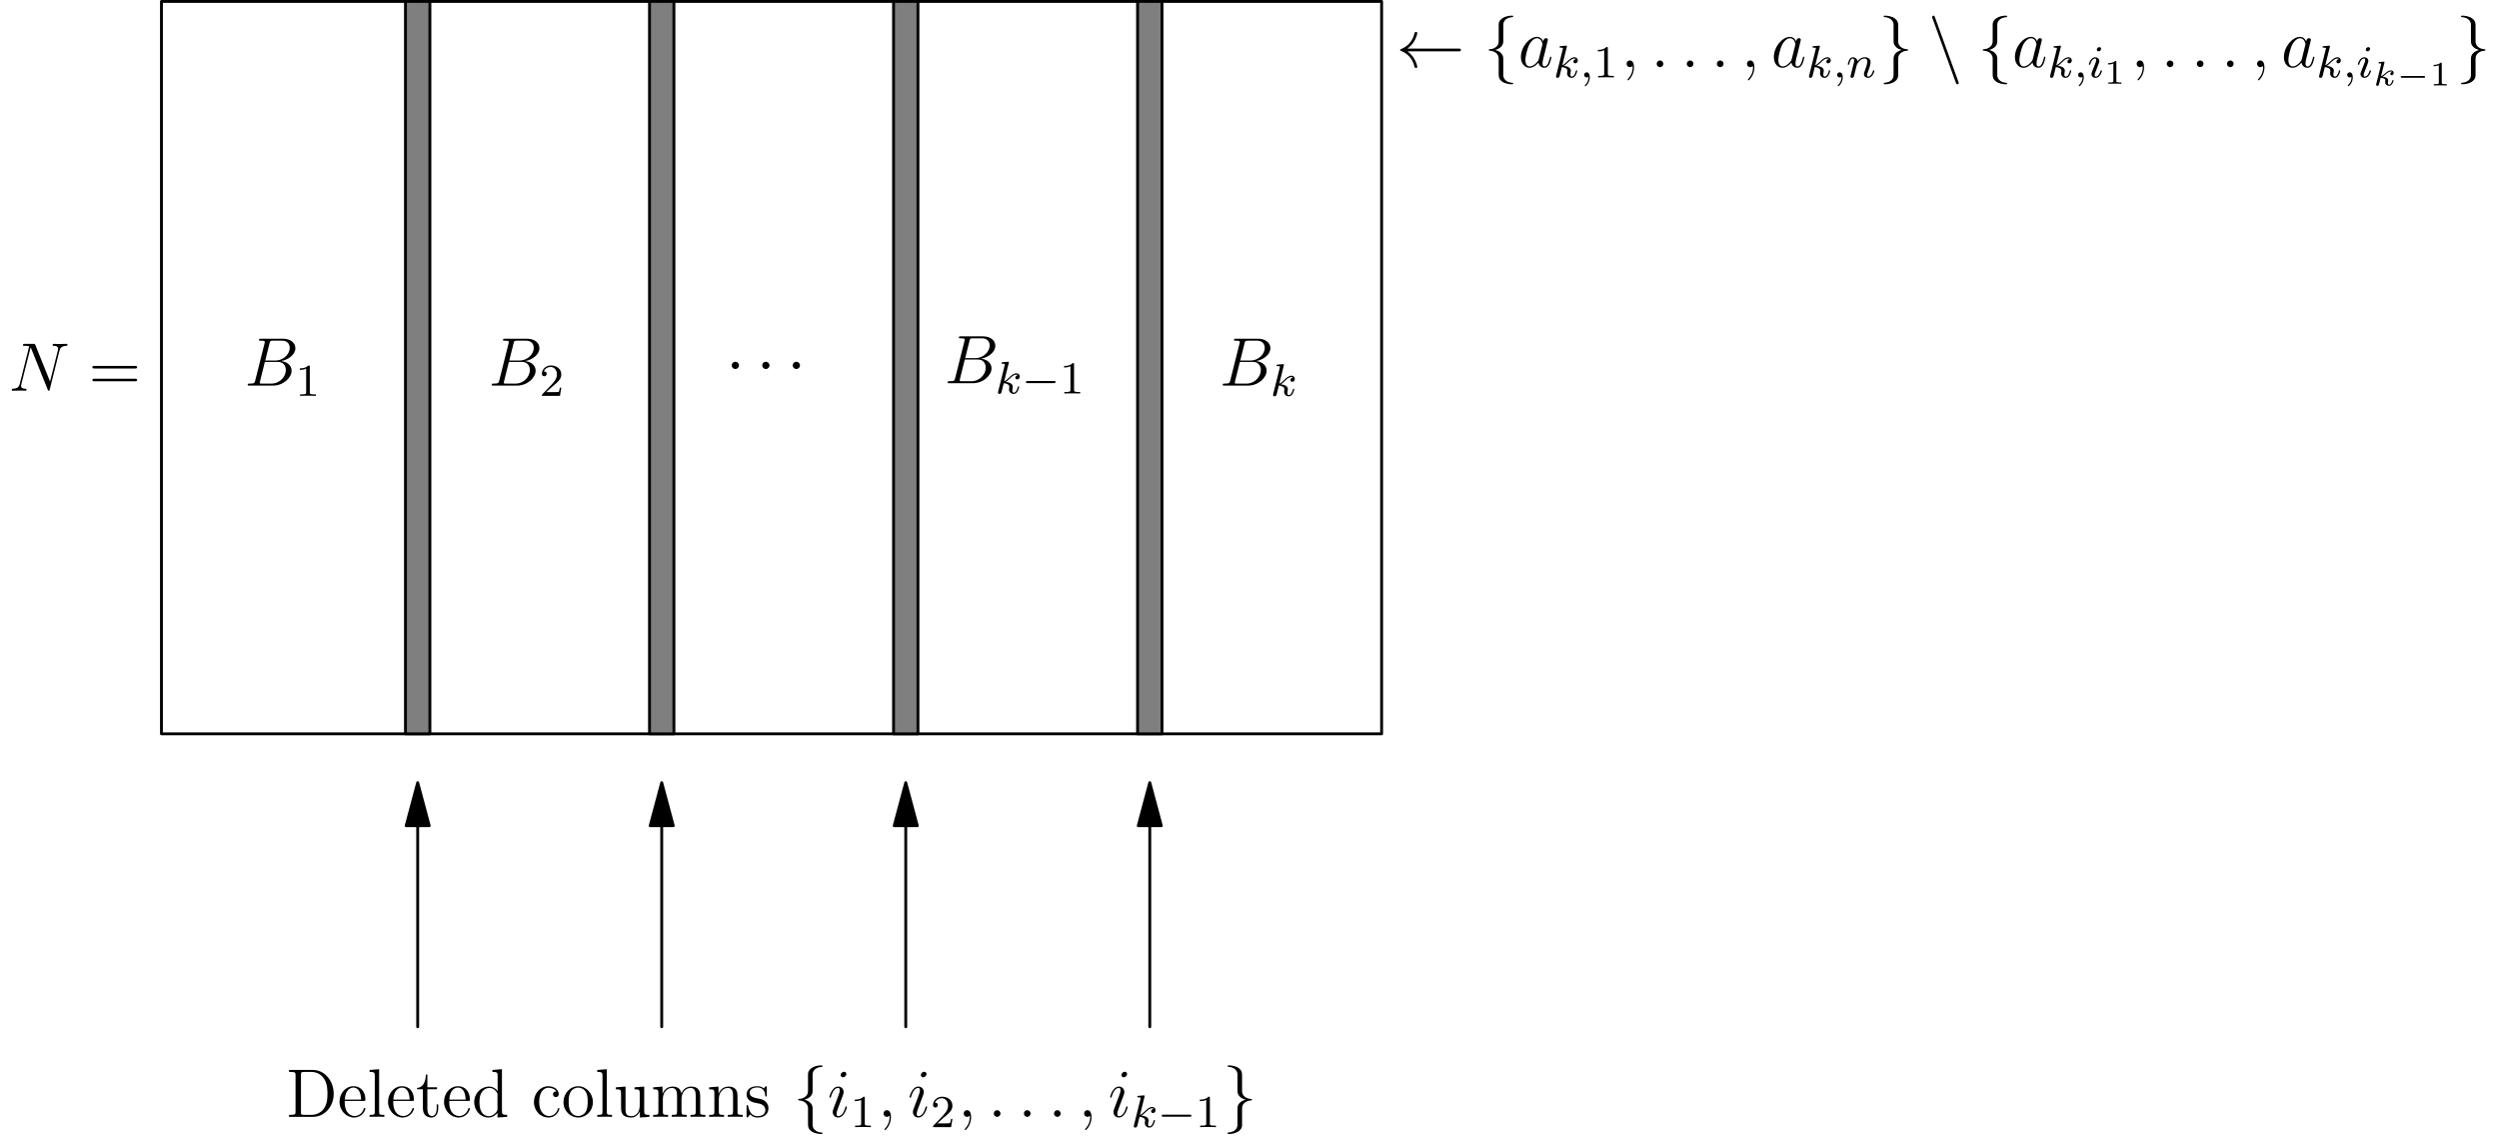
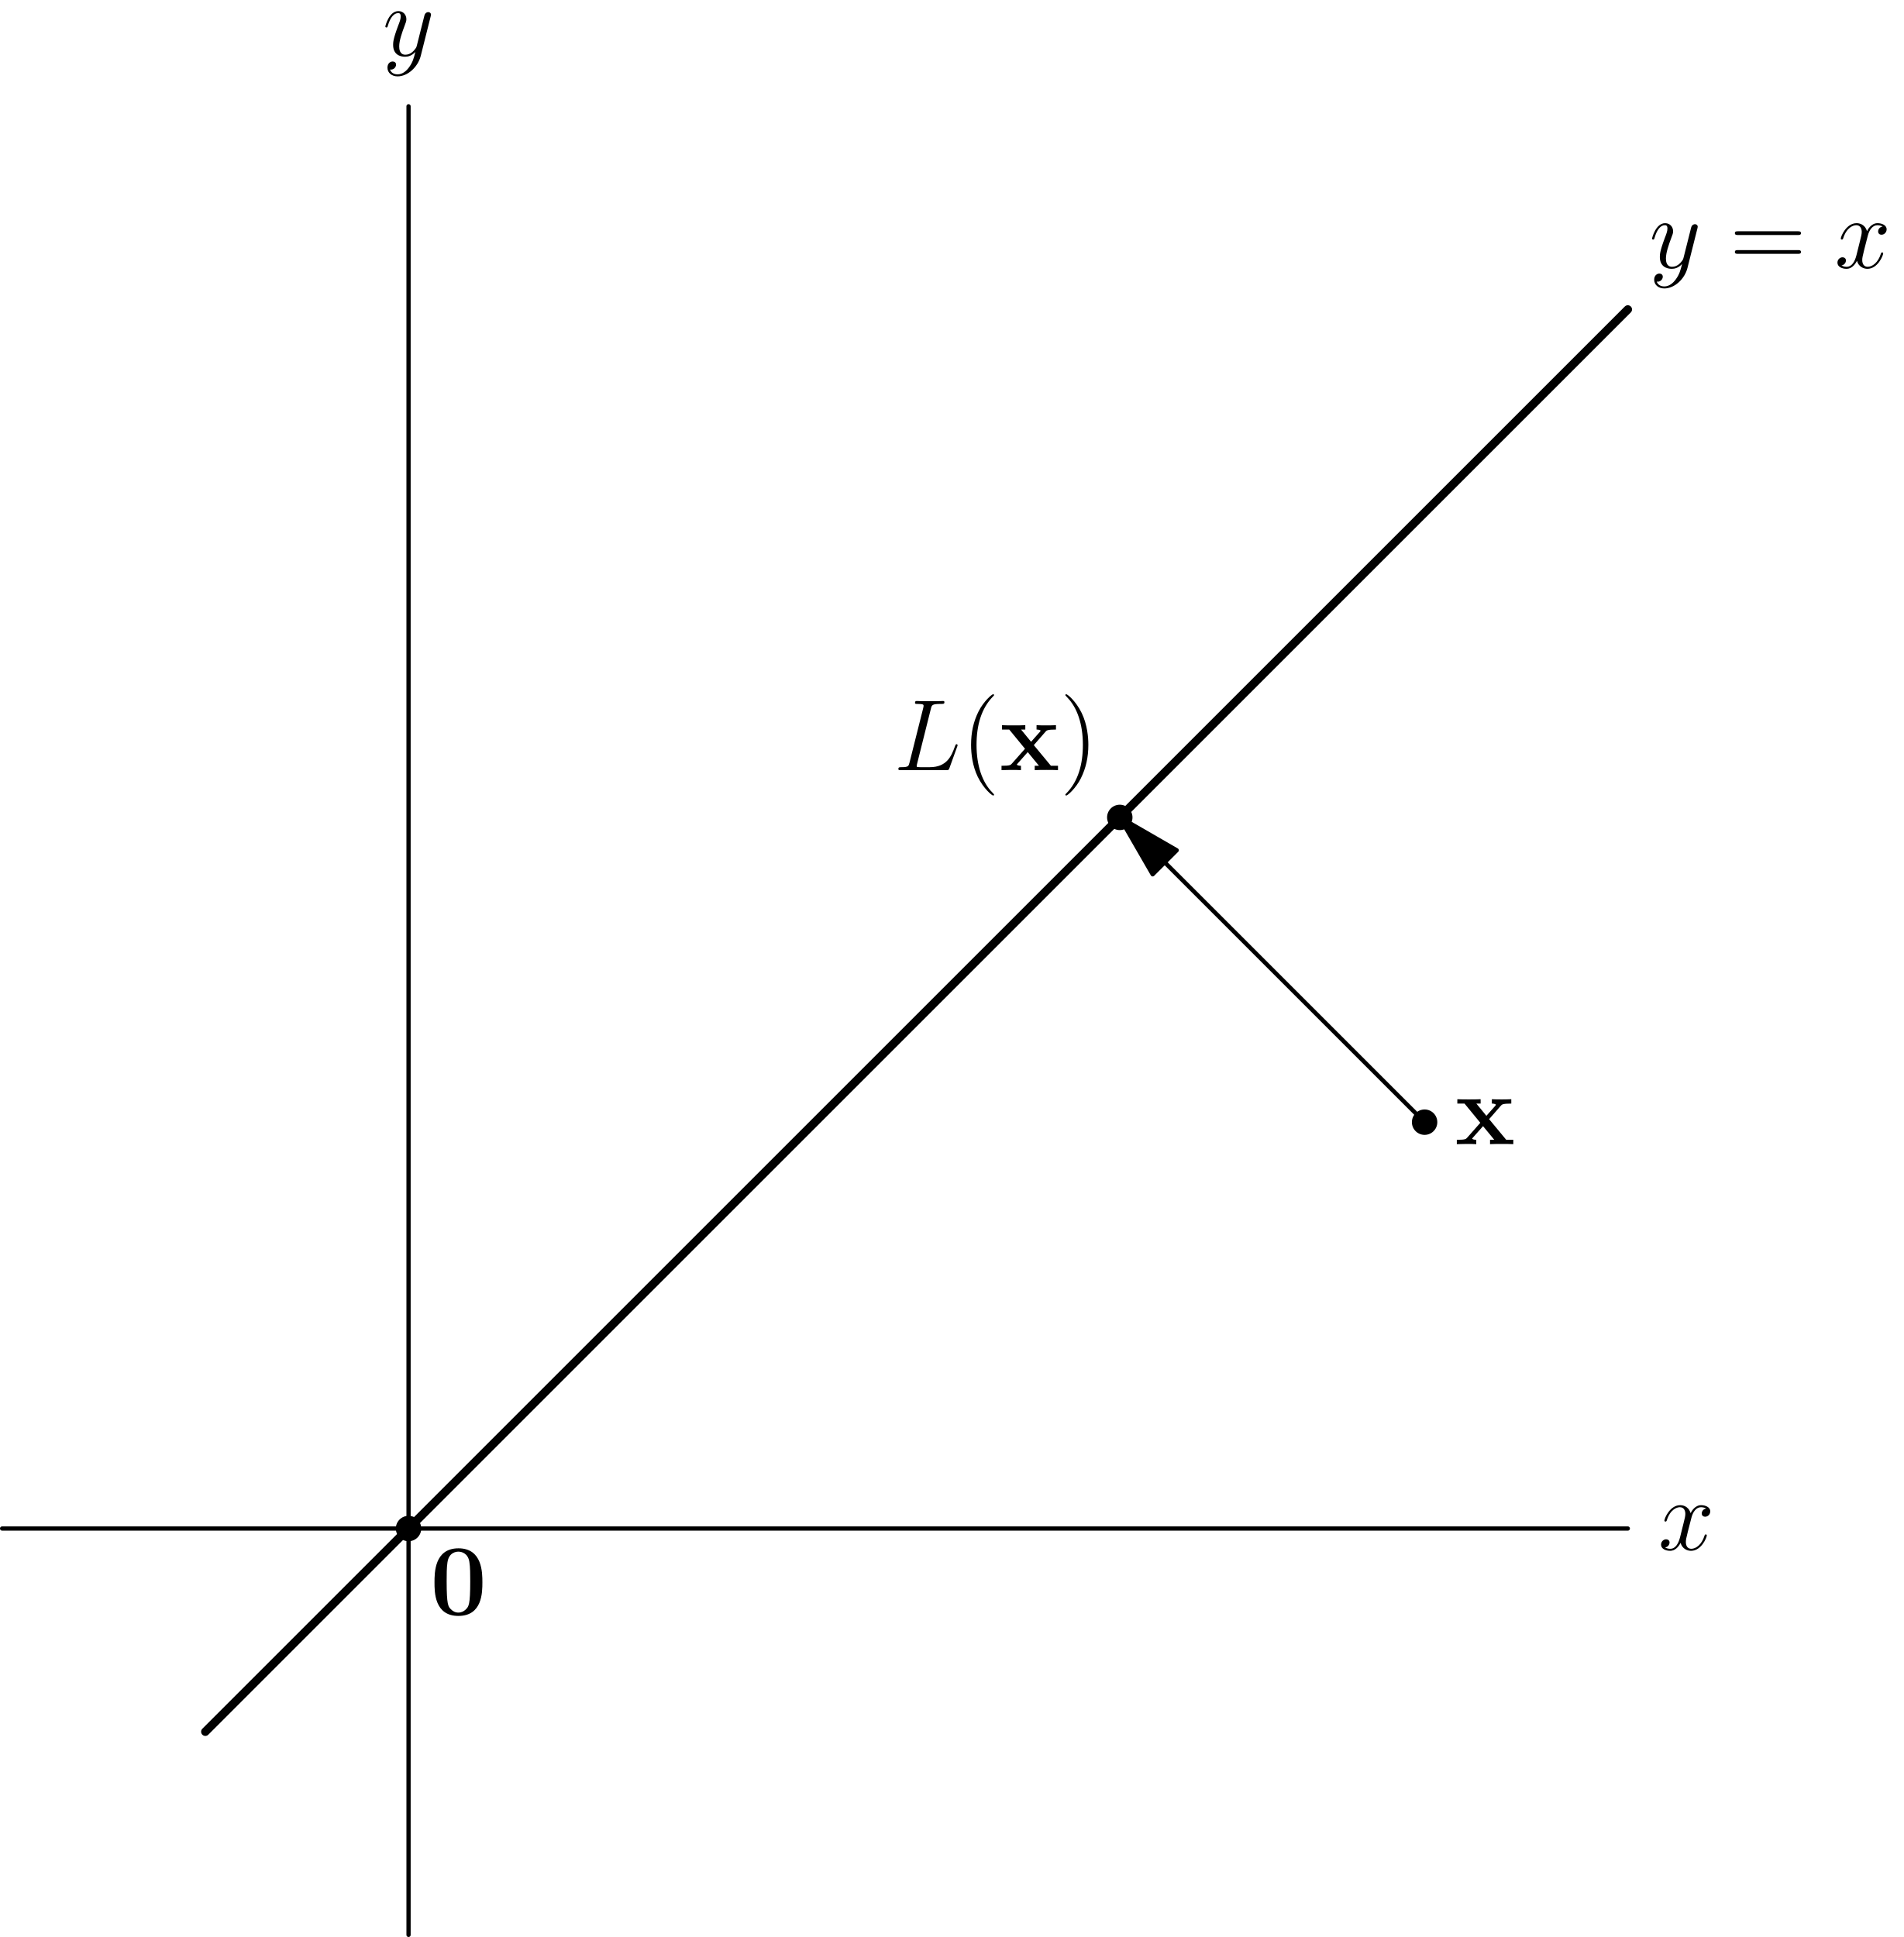
- <svg xmlns="http://www.w3.org/2000/svg" xmlns:xlink="http://www.w3.org/1999/xlink" version="1.1" width="435.419pt" height="199.062pt" viewBox="56.409 53.858 435.419 199.062">
+ <svg xmlns="http://www.w3.org/2000/svg" xmlns:xlink="http://www.w3.org/1999/xlink" version="1.1" width="224.817pt" height="228.804pt" viewBox="56.409 53.858 224.817 228.804">
  <defs>
-     <path id="g0-0" d="M4.758-1.339C4.854-1.339 5.003-1.339 5.003-1.494S4.854-1.65 4.758-1.65H.992C.897-1.65 .747-1.65 .747-1.494S.897-1.339 .992-1.339H4.758Z" />
-     <path id="g3-107" d="M1.985-3.969C1.991-3.993 2.002-4.029 2.002-4.059C2.002-4.154 1.883-4.148 1.811-4.142L1.142-4.089C1.04-4.083 .962-4.077 .962-3.933C.962-3.844 1.04-3.844 1.136-3.844C1.309-3.844 1.351-3.826 1.429-3.802C1.429-3.73 1.429-3.718 1.405-3.622L.568-.281C.544-.185 .544-.155 .544-.143C.544 .006 .664 .06 .753 .06C.813 .06 .921 .036 .998-.078C1.04-.155 1.279-1.148 1.321-1.339C1.722-1.309 2.152-1.213 2.152-.861C2.152-.831 2.152-.801 2.134-.735C2.116-.646 2.116-.61 2.116-.562C2.116-.167 2.451 .06 2.792 .06C3.371 .06 3.581-.813 3.581-.861C3.581-.873 3.575-.944 3.467-.944C3.383-.944 3.371-.909 3.341-.807C3.282-.592 3.114-.137 2.809-.137C2.582-.137 2.582-.395 2.582-.46C2.582-.556 2.582-.562 2.612-.681C2.612-.687 2.642-.807 2.642-.879C2.642-1.339 2.122-1.482 1.662-1.524C1.805-1.614 1.931-1.71 2.17-1.919C2.469-2.182 2.78-2.439 3.108-2.439C3.186-2.439 3.258-2.421 3.312-2.361C3.102-2.319 3.013-2.152 3.013-2.026C3.013-1.835 3.168-1.793 3.252-1.793C3.383-1.793 3.599-1.889 3.599-2.188C3.599-2.445 3.407-2.636 3.114-2.636C2.738-2.636 2.385-2.349 2.11-2.11C1.799-1.841 1.614-1.686 1.393-1.602L1.985-3.969Z" />
-     <path id="g1-0" d="M5.571-1.809C5.699-1.809 5.874-1.809 5.874-1.993S5.699-2.176 5.571-2.176H1.004C.877-2.176 .701-2.176 .701-1.993S.877-1.809 1.004-1.809H5.571Z" />
-     <path id="g4-59" d="M1.49-.12C1.49 .399 1.379 .853 .885 1.347C.853 1.371 .837 1.387 .837 1.427C.837 1.49 .901 1.538 .956 1.538C1.052 1.538 1.714 .909 1.714-.024C1.714-.534 1.522-.885 1.172-.885C.893-.885 .733-.662 .733-.446C.733-.223 .885 0 1.18 0C1.371 0 1.49-.112 1.49-.12Z" />
-     <path id="g4-105" d="M2.375-4.973C2.375-5.149 2.248-5.276 2.064-5.276C1.857-5.276 1.626-5.085 1.626-4.846C1.626-4.67 1.753-4.543 1.937-4.543C2.144-4.543 2.375-4.734 2.375-4.973ZM1.211-2.048L.781-.948C.741-.829 .701-.733 .701-.598C.701-.207 1.004 .08 1.427 .08C2.2 .08 2.527-1.036 2.527-1.14C2.527-1.219 2.463-1.243 2.407-1.243C2.311-1.243 2.295-1.188 2.271-1.108C2.088-.47 1.761-.143 1.443-.143C1.347-.143 1.251-.183 1.251-.399C1.251-.59 1.307-.733 1.411-.98C1.49-1.196 1.57-1.411 1.658-1.626L1.905-2.271C1.977-2.455 2.072-2.702 2.072-2.837C2.072-3.236 1.753-3.515 1.347-3.515C.574-3.515 .239-2.399 .239-2.295C.239-2.224 .295-2.192 .359-2.192C.462-2.192 .47-2.24 .494-2.319C.717-3.076 1.084-3.292 1.323-3.292C1.435-3.292 1.514-3.252 1.514-3.029C1.514-2.949 1.506-2.837 1.427-2.598L1.211-2.048Z" />
-     <path id="g4-107" d="M2.327-5.292C2.335-5.308 2.359-5.412 2.359-5.42C2.359-5.46 2.327-5.531 2.232-5.531C2.2-5.531 1.953-5.507 1.769-5.491L1.323-5.46C1.148-5.444 1.068-5.436 1.068-5.292C1.068-5.181 1.18-5.181 1.275-5.181C1.658-5.181 1.658-5.133 1.658-5.061C1.658-5.037 1.658-5.021 1.618-4.878L.486-.343C.454-.223 .454-.175 .454-.167C.454-.032 .566 .08 .717 .08C.988 .08 1.052-.175 1.084-.287C1.164-.622 1.371-1.467 1.459-1.801C1.897-1.753 2.431-1.602 2.431-1.148C2.431-1.108 2.431-1.068 2.415-.988C2.391-.885 2.375-.773 2.375-.733C2.375-.263 2.726 .08 3.188 .08C3.523 .08 3.73-.167 3.834-.319C4.025-.614 4.152-1.092 4.152-1.14C4.152-1.219 4.089-1.243 4.033-1.243C3.937-1.243 3.921-1.196 3.889-1.052C3.786-.677 3.579-.143 3.204-.143C2.997-.143 2.949-.319 2.949-.534C2.949-.638 2.957-.733 2.997-.917C3.005-.948 3.037-1.076 3.037-1.164C3.037-1.817 2.216-1.961 1.809-2.016C2.104-2.192 2.375-2.463 2.471-2.566C2.909-2.997 3.268-3.292 3.65-3.292C3.754-3.292 3.85-3.268 3.913-3.188C3.483-3.132 3.483-2.758 3.483-2.75C3.483-2.574 3.618-2.455 3.794-2.455C4.009-2.455 4.248-2.63 4.248-2.957C4.248-3.228 4.057-3.515 3.658-3.515C3.196-3.515 2.782-3.164 2.327-2.71C1.865-2.256 1.666-2.168 1.538-2.112L2.327-5.292Z" />
-     <path id="g4-110" d="M1.594-1.307C1.618-1.427 1.698-1.73 1.722-1.849C1.833-2.279 1.833-2.287 2.016-2.55C2.279-2.941 2.654-3.292 3.188-3.292C3.475-3.292 3.642-3.124 3.642-2.75C3.642-2.311 3.308-1.403 3.156-1.012C3.053-.749 3.053-.701 3.053-.598C3.053-.143 3.427 .08 3.77 .08C4.551 .08 4.878-1.036 4.878-1.14C4.878-1.219 4.814-1.243 4.758-1.243C4.663-1.243 4.647-1.188 4.623-1.108C4.431-.454 4.097-.143 3.794-.143C3.666-.143 3.602-.223 3.602-.406S3.666-.765 3.746-.964C3.866-1.267 4.216-2.184 4.216-2.63C4.216-3.228 3.802-3.515 3.228-3.515C2.582-3.515 2.168-3.124 1.937-2.821C1.881-3.26 1.53-3.515 1.124-3.515C.837-3.515 .638-3.332 .51-3.084C.319-2.71 .239-2.311 .239-2.295C.239-2.224 .295-2.192 .359-2.192C.462-2.192 .47-2.224 .526-2.431C.622-2.821 .765-3.292 1.1-3.292C1.307-3.292 1.355-3.092 1.355-2.917C1.355-2.774 1.315-2.622 1.251-2.359C1.235-2.295 1.116-1.825 1.084-1.714L.789-.518C.757-.399 .709-.199 .709-.167C.709 .016 .861 .08 .964 .08C1.108 .08 1.227-.016 1.283-.112C1.307-.159 1.371-.43 1.411-.598L1.594-1.307Z" />
-     <path id="g7-49" d="M2.503-5.077C2.503-5.292 2.487-5.3 2.271-5.3C1.945-4.981 1.522-4.79 .765-4.79V-4.527C.98-4.527 1.411-4.527 1.873-4.742V-.654C1.873-.359 1.849-.263 1.092-.263H.813V0C1.14-.024 1.825-.024 2.184-.024S3.236-.024 3.563 0V-.263H3.284C2.527-.263 2.503-.359 2.503-.654V-5.077Z" />
-     <path id="g7-50" d="M2.248-1.626C2.375-1.745 2.71-2.008 2.837-2.12C3.332-2.574 3.802-3.013 3.802-3.738C3.802-4.686 3.005-5.3 2.008-5.3C1.052-5.3 .422-4.575 .422-3.866C.422-3.475 .733-3.419 .845-3.419C1.012-3.419 1.259-3.539 1.259-3.842C1.259-4.256 .861-4.256 .765-4.256C.996-4.838 1.53-5.037 1.921-5.037C2.662-5.037 3.045-4.407 3.045-3.738C3.045-2.909 2.463-2.303 1.522-1.339L.518-.303C.422-.215 .422-.199 .422 0H3.571L3.802-1.427H3.555C3.531-1.267 3.467-.869 3.371-.717C3.324-.654 2.718-.654 2.59-.654H1.172L2.248-1.626Z" />
-     <path id="g5-58" d="M2.2-.574C2.2-.921 1.913-1.16 1.626-1.16C1.279-1.16 1.04-.873 1.04-.586C1.04-.239 1.327 0 1.614 0C1.961 0 2.2-.287 2.2-.574Z" />
-     <path id="g5-59" d="M2.331 .048C2.331-.646 2.104-1.16 1.614-1.16C1.231-1.16 1.04-.849 1.04-.586S1.219 0 1.626 0C1.781 0 1.913-.048 2.02-.155C2.044-.179 2.056-.179 2.068-.179C2.092-.179 2.092-.012 2.092 .048C2.092 .442 2.02 1.219 1.327 1.997C1.196 2.14 1.196 2.164 1.196 2.188C1.196 2.248 1.255 2.307 1.315 2.307C1.411 2.307 2.331 1.423 2.331 .048Z" />
-     <path id="g5-66" d="M4.376-7.352C4.483-7.795 4.531-7.819 4.997-7.819H6.551C7.902-7.819 7.902-6.671 7.902-6.563C7.902-5.595 6.934-4.364 5.356-4.364H3.634L4.376-7.352ZM6.396-4.268C7.699-4.507 8.883-5.416 8.883-6.516C8.883-7.448 8.058-8.165 6.707-8.165H2.869C2.642-8.165 2.534-8.165 2.534-7.938C2.534-7.819 2.642-7.819 2.821-7.819C3.551-7.819 3.551-7.723 3.551-7.592C3.551-7.568 3.551-7.496 3.503-7.317L1.889-.885C1.781-.466 1.757-.347 .921-.347C.693-.347 .574-.347 .574-.132C.574 0 .646 0 .885 0H4.985C6.814 0 8.225-1.387 8.225-2.594C8.225-3.575 7.364-4.172 6.396-4.268ZM4.698-.347H3.084C2.917-.347 2.893-.347 2.821-.359C2.69-.371 2.678-.395 2.678-.49C2.678-.574 2.702-.646 2.726-.753L3.563-4.125H5.81C7.221-4.125 7.221-2.809 7.221-2.714C7.221-1.566 6.181-.347 4.698-.347Z" />
-     <path id="g5-78" d="M8.847-6.91C8.978-7.424 9.17-7.783 10.078-7.819C10.114-7.819 10.258-7.831 10.258-8.034C10.258-8.165 10.15-8.165 10.102-8.165C9.863-8.165 9.253-8.141 9.014-8.141H8.44C8.273-8.141 8.058-8.165 7.89-8.165C7.819-8.165 7.675-8.165 7.675-7.938C7.675-7.819 7.771-7.819 7.855-7.819C8.572-7.795 8.62-7.52 8.62-7.305C8.62-7.197 8.608-7.161 8.572-6.994L7.221-1.602L4.663-7.962C4.579-8.153 4.567-8.165 4.304-8.165H2.845C2.606-8.165 2.499-8.165 2.499-7.938C2.499-7.819 2.582-7.819 2.809-7.819C2.869-7.819 3.575-7.819 3.575-7.711C3.575-7.687 3.551-7.592 3.539-7.556L1.949-1.219C1.805-.634 1.518-.383 .729-.347C.669-.347 .55-.335 .55-.12C.55 0 .669 0 .705 0C.944 0 1.554-.024 1.793-.024H2.367C2.534-.024 2.738 0 2.905 0C2.989 0 3.12 0 3.12-.227C3.12-.335 3.001-.347 2.953-.347C2.558-.359 2.176-.43 2.176-.861C2.176-.956 2.2-1.064 2.224-1.16L3.838-7.556C3.909-7.436 3.909-7.412 3.957-7.305L6.802-.215C6.862-.072 6.886 0 6.994 0C7.113 0 7.125-.036 7.173-.239L8.847-6.91Z" />
-     <path id="g5-97" d="M3.599-1.423C3.539-1.219 3.539-1.196 3.371-.968C3.108-.634 2.582-.12 2.02-.12C1.53-.12 1.255-.562 1.255-1.267C1.255-1.925 1.626-3.264 1.853-3.766C2.26-4.603 2.821-5.033 3.288-5.033C4.077-5.033 4.232-4.053 4.232-3.957C4.232-3.945 4.196-3.79 4.184-3.766L3.599-1.423ZM4.364-4.483C4.232-4.794 3.909-5.272 3.288-5.272C1.937-5.272 .478-3.527 .478-1.757C.478-.574 1.172 .12 1.985 .12C2.642 .12 3.204-.395 3.539-.789C3.658-.084 4.22 .12 4.579 .12S5.224-.096 5.44-.526C5.631-.933 5.798-1.662 5.798-1.71C5.798-1.769 5.75-1.817 5.679-1.817C5.571-1.817 5.559-1.757 5.511-1.578C5.332-.873 5.105-.12 4.615-.12C4.268-.12 4.244-.43 4.244-.669C4.244-.944 4.28-1.076 4.388-1.542C4.471-1.841 4.531-2.104 4.627-2.451C5.069-4.244 5.177-4.674 5.177-4.746C5.177-4.914 5.045-5.045 4.866-5.045C4.483-5.045 4.388-4.627 4.364-4.483Z" />
-     <path id="g5-105" d="M3.383-1.71C3.383-1.769 3.335-1.817 3.264-1.817C3.156-1.817 3.144-1.781 3.084-1.578C2.774-.49 2.283-.12 1.889-.12C1.745-.12 1.578-.155 1.578-.514C1.578-.837 1.722-1.196 1.853-1.554L2.69-3.778C2.726-3.873 2.809-4.089 2.809-4.316C2.809-4.818 2.451-5.272 1.865-5.272C.765-5.272 .323-3.539 .323-3.443C.323-3.395 .371-3.335 .454-3.335C.562-3.335 .574-3.383 .622-3.551C.909-4.555 1.363-5.033 1.829-5.033C1.937-5.033 2.14-5.021 2.14-4.639C2.14-4.328 1.985-3.933 1.889-3.67L1.052-1.447C.98-1.255 .909-1.064 .909-.849C.909-.311 1.279 .12 1.853 .12C2.953 .12 3.383-1.626 3.383-1.71ZM3.288-7.46C3.288-7.639 3.144-7.855 2.881-7.855C2.606-7.855 2.295-7.592 2.295-7.281C2.295-6.982 2.546-6.886 2.69-6.886C3.013-6.886 3.288-7.197 3.288-7.46Z" />
-     <path id="g6-49" d="M2.146-3.796C2.146-3.975 2.122-3.975 1.943-3.975C1.548-3.593 .938-3.593 .723-3.593V-3.359C.879-3.359 1.273-3.359 1.632-3.527V-.508C1.632-.311 1.632-.233 1.016-.233H.759V0C1.088-.024 1.554-.024 1.889-.024S2.69-.024 3.019 0V-.233H2.762C2.146-.233 2.146-.311 2.146-.508V-3.796Z" />
-     <path id="g2-1" d="M2.295-2.989C2.295-3.335 2.008-3.622 1.662-3.622S1.028-3.335 1.028-2.989S1.315-2.355 1.662-2.355S2.295-2.642 2.295-2.989Z" />
-     <path id="g2-32" d="M10.855-2.75C11.07-2.75 11.286-2.75 11.286-2.989S11.07-3.228 10.855-3.228H1.973C2.63-3.73 2.953-4.22 3.049-4.376C3.587-5.2 3.682-5.954 3.682-5.966C3.682-6.109 3.539-6.109 3.443-6.109C3.24-6.109 3.228-6.085 3.18-5.87C2.905-4.698 2.2-3.706 .849-3.144C.717-3.096 .669-3.072 .669-2.989S.729-2.881 .849-2.833C2.092-2.319 2.893-1.387 3.192-.048C3.228 .096 3.24 .132 3.443 .132C3.539 .132 3.682 .132 3.682-.012C3.682-.036 3.575-.789 3.072-1.59C2.833-1.949 2.487-2.367 1.973-2.75H10.855Z" />
-     <path id="g2-102" d="M3.383-7.376C3.383-7.855 3.694-8.62 4.997-8.703C5.057-8.715 5.105-8.763 5.105-8.835C5.105-8.966 5.009-8.966 4.878-8.966C3.682-8.966 2.594-8.357 2.582-7.472V-4.746C2.582-4.28 2.582-3.897 2.104-3.503C1.686-3.156 1.231-3.132 .968-3.12C.909-3.108 .861-3.061 .861-2.989C.861-2.869 .933-2.869 1.052-2.857C1.841-2.809 2.415-2.379 2.546-1.793C2.582-1.662 2.582-1.638 2.582-1.207V1.16C2.582 1.662 2.582 2.044 3.156 2.499C3.622 2.857 4.411 2.989 4.878 2.989C5.009 2.989 5.105 2.989 5.105 2.857C5.105 2.738 5.033 2.738 4.914 2.726C4.16 2.678 3.575 2.295 3.419 1.686C3.383 1.578 3.383 1.554 3.383 1.124V-1.387C3.383-1.937 3.288-2.14 2.905-2.523C2.654-2.774 2.307-2.893 1.973-2.989C2.953-3.264 3.383-3.814 3.383-4.507V-7.376Z" />
-     <path id="g2-103" d="M2.582 1.399C2.582 1.877 2.271 2.642 .968 2.726C.909 2.738 .861 2.786 .861 2.857C.861 2.989 .992 2.989 1.1 2.989C2.26 2.989 3.371 2.403 3.383 1.494V-1.231C3.383-1.698 3.383-2.08 3.862-2.475C4.28-2.821 4.734-2.845 4.997-2.857C5.057-2.869 5.105-2.917 5.105-2.989C5.105-3.108 5.033-3.108 4.914-3.12C4.125-3.168 3.551-3.599 3.419-4.184C3.383-4.316 3.383-4.34 3.383-4.77V-7.137C3.383-7.639 3.383-8.022 2.809-8.476C2.331-8.847 1.506-8.966 1.1-8.966C.992-8.966 .861-8.966 .861-8.835C.861-8.715 .933-8.715 1.052-8.703C1.805-8.656 2.391-8.273 2.546-7.663C2.582-7.556 2.582-7.532 2.582-7.101V-4.591C2.582-4.041 2.678-3.838 3.061-3.455C3.312-3.204 3.658-3.084 3.993-2.989C3.013-2.714 2.582-2.164 2.582-1.47V1.399Z" />
-     <path id="g2-110" d="M4.794 2.702C4.854 2.869 4.914 2.989 5.069 2.989C5.2 2.989 5.308 2.881 5.308 2.75C5.308 2.726 5.308 2.702 5.248 2.558L1.16-8.679C1.088-8.883 1.052-8.966 .897-8.966C.765-8.966 .658-8.859 .658-8.727C.658-8.703 .658-8.679 .717-8.536L4.794 2.702Z" />
-     <path id="g8-61" d="M8.07-3.873C8.237-3.873 8.452-3.873 8.452-4.089C8.452-4.316 8.249-4.316 8.07-4.316H1.028C.861-4.316 .646-4.316 .646-4.101C.646-3.873 .849-3.873 1.028-3.873H8.07ZM8.07-1.65C8.237-1.65 8.452-1.65 8.452-1.865C8.452-2.092 8.249-2.092 8.07-2.092H1.028C.861-2.092 .646-2.092 .646-1.877C.646-1.65 .849-1.65 1.028-1.65H8.07Z" />
-     <path id="g8-68" d="M.502-8.165V-7.819H.741C1.602-7.819 1.638-7.699 1.638-7.257V-.909C1.638-.466 1.602-.347 .741-.347H.502V0H4.686C6.683 0 8.285-1.793 8.285-4.005C8.285-6.312 6.671-8.165 4.686-8.165H.502ZM3.132-.347C2.606-.347 2.582-.43 2.582-.825V-7.34C2.582-7.735 2.606-7.819 3.132-7.819H4.388C5.38-7.819 6.169-7.34 6.659-6.551C7.197-5.703 7.197-4.495 7.197-4.017C7.197-3.347 7.185-2.224 6.504-1.339C6.109-.837 5.392-.347 4.388-.347H3.132Z" />
-     <path id="g8-99" d="M4.328-4.423C4.184-4.423 3.742-4.423 3.742-3.933C3.742-3.646 3.945-3.443 4.232-3.443C4.507-3.443 4.734-3.61 4.734-3.957C4.734-4.758 3.897-5.332 2.929-5.332C1.53-5.332 .418-4.089 .418-2.582C.418-1.052 1.566 .12 2.917 .12C4.495 .12 4.854-1.315 4.854-1.423S4.77-1.53 4.734-1.53C4.627-1.53 4.615-1.494 4.579-1.351C4.316-.502 3.67-.143 3.025-.143C2.295-.143 1.327-.777 1.327-2.594C1.327-4.579 2.343-5.069 2.941-5.069C3.395-5.069 4.053-4.89 4.328-4.423Z" />
-     <path id="g8-100" d="M3.587-8.165V-7.819C4.4-7.819 4.495-7.735 4.495-7.149V-4.507C4.244-4.854 3.73-5.272 3.001-5.272C1.614-5.272 .418-4.101 .418-2.57C.418-1.052 1.554 .12 2.869 .12C3.778 .12 4.304-.478 4.471-.705V.12L6.157 0V-.347C5.344-.347 5.248-.43 5.248-1.016V-8.297L3.587-8.165ZM4.471-1.399C4.471-1.184 4.471-1.148 4.304-.885C4.017-.466 3.527-.12 2.929-.12C2.618-.12 1.327-.239 1.327-2.558C1.327-3.419 1.47-3.897 1.733-4.292C1.973-4.663 2.451-5.033 3.049-5.033C3.79-5.033 4.208-4.495 4.328-4.304C4.471-4.101 4.471-4.077 4.471-3.862V-1.399Z" />
-     <path id="g8-101" d="M4.579-2.774C4.842-2.774 4.866-2.774 4.866-3.001C4.866-4.208 4.22-5.332 2.774-5.332C1.411-5.332 .359-4.101 .359-2.618C.359-1.04 1.578 .12 2.905 .12C4.328 .12 4.866-1.172 4.866-1.423C4.866-1.494 4.806-1.542 4.734-1.542C4.639-1.542 4.615-1.482 4.591-1.423C4.28-.418 3.479-.143 2.977-.143S1.267-.478 1.267-2.546V-2.774H4.579ZM1.279-3.001C1.375-4.878 2.427-5.093 2.762-5.093C4.041-5.093 4.113-3.407 4.125-3.001H1.279Z" />
-     <path id="g8-108" d="M2.056-8.297L.395-8.165V-7.819C1.207-7.819 1.303-7.735 1.303-7.149V-.885C1.303-.347 1.172-.347 .395-.347V0C.729-.024 1.315-.024 1.674-.024S2.63-.024 2.965 0V-.347C2.2-.347 2.056-.347 2.056-.885V-8.297Z" />
-     <path id="g8-109" d="M8.572-2.905C8.572-4.017 8.572-4.352 8.297-4.734C7.95-5.2 7.388-5.272 6.982-5.272C5.99-5.272 5.487-4.555 5.296-4.089C5.129-5.009 4.483-5.272 3.73-5.272C2.57-5.272 2.116-4.28 2.02-4.041H2.008V-5.272L.383-5.141V-4.794C1.196-4.794 1.291-4.71 1.291-4.125V-.885C1.291-.347 1.16-.347 .383-.347V0C.693-.024 1.339-.024 1.674-.024C2.02-.024 2.666-.024 2.977 0V-.347C2.212-.347 2.068-.347 2.068-.885V-3.108C2.068-4.364 2.893-5.033 3.634-5.033S4.543-4.423 4.543-3.694V-.885C4.543-.347 4.411-.347 3.634-.347V0C3.945-.024 4.591-.024 4.926-.024C5.272-.024 5.918-.024 6.229 0V-.347C5.464-.347 5.32-.347 5.32-.885V-3.108C5.32-4.364 6.145-5.033 6.886-5.033S7.795-4.423 7.795-3.694V-.885C7.795-.347 7.663-.347 6.886-.347V0C7.197-.024 7.843-.024 8.177-.024C8.524-.024 9.17-.024 9.48 0V-.347C8.883-.347 8.584-.347 8.572-.705V-2.905Z" />
-     <path id="g8-110" d="M5.32-2.905C5.32-4.017 5.32-4.352 5.045-4.734C4.698-5.2 4.136-5.272 3.73-5.272C2.57-5.272 2.116-4.28 2.02-4.041H2.008V-5.272L.383-5.141V-4.794C1.196-4.794 1.291-4.71 1.291-4.125V-.885C1.291-.347 1.16-.347 .383-.347V0C.693-.024 1.339-.024 1.674-.024C2.02-.024 2.666-.024 2.977 0V-.347C2.212-.347 2.068-.347 2.068-.885V-3.108C2.068-4.364 2.893-5.033 3.634-5.033S4.543-4.423 4.543-3.694V-.885C4.543-.347 4.411-.347 3.634-.347V0C3.945-.024 4.591-.024 4.926-.024C5.272-.024 5.918-.024 6.229 0V-.347C5.631-.347 5.332-.347 5.32-.705V-2.905Z" />
-     <path id="g8-111" d="M5.487-2.558C5.487-4.101 4.316-5.332 2.929-5.332C1.494-5.332 .359-4.065 .359-2.558C.359-1.028 1.554 .12 2.917 .12C4.328 .12 5.487-1.052 5.487-2.558ZM2.929-.143C2.487-.143 1.949-.335 1.602-.921C1.279-1.459 1.267-2.164 1.267-2.666C1.267-3.12 1.267-3.85 1.638-4.388C1.973-4.902 2.499-5.093 2.917-5.093C3.383-5.093 3.885-4.878 4.208-4.411C4.579-3.862 4.579-3.108 4.579-2.666C4.579-2.248 4.579-1.506 4.268-.944C3.933-.371 3.383-.143 2.929-.143Z" />
-     <path id="g8-115" d="M3.921-5.057C3.921-5.272 3.921-5.332 3.802-5.332C3.706-5.332 3.479-5.069 3.395-4.961C3.025-5.26 2.654-5.332 2.271-5.332C.825-5.332 .395-4.543 .395-3.885C.395-3.754 .395-3.335 .849-2.917C1.231-2.582 1.638-2.499 2.188-2.391C2.845-2.26 3.001-2.224 3.3-1.985C3.515-1.805 3.67-1.542 3.67-1.207C3.67-.693 3.371-.12 2.319-.12C1.53-.12 .956-.574 .693-1.769C.646-1.985 .646-1.997 .634-2.008C.61-2.056 .562-2.056 .526-2.056C.395-2.056 .395-1.997 .395-1.781V-.155C.395 .06 .395 .12 .514 .12C.574 .12 .586 .108 .789-.143C.849-.227 .849-.251 1.028-.442C1.482 .12 2.128 .12 2.331 .12C3.587 .12 4.208-.574 4.208-1.518C4.208-2.164 3.814-2.546 3.706-2.654C3.276-3.025 2.953-3.096 2.164-3.24C1.805-3.312 .933-3.479 .933-4.196C.933-4.567 1.184-5.117 2.26-5.117C3.563-5.117 3.634-4.005 3.658-3.634C3.67-3.539 3.754-3.539 3.79-3.539C3.921-3.539 3.921-3.599 3.921-3.814V-5.057Z" />
-     <path id="g8-116" d="M2.008-4.806H3.694V-5.153H2.008V-7.352H1.745C1.733-6.229 1.303-5.081 .215-5.045V-4.806H1.231V-1.482C1.231-.155 2.116 .12 2.75 .12C3.503 .12 3.897-.622 3.897-1.482V-2.164H3.634V-1.506C3.634-.646 3.288-.143 2.821-.143C2.008-.143 2.008-1.255 2.008-1.459V-4.806Z" />
-     <path id="g8-117" d="M3.634-5.141V-4.794C4.447-4.794 4.543-4.71 4.543-4.125V-1.985C4.543-.968 4.005-.12 3.108-.12C2.128-.12 2.068-.681 2.068-1.315V-5.272L.383-5.141V-4.794C1.291-4.794 1.291-4.758 1.291-3.694V-1.901C1.291-1.16 1.291-.729 1.65-.335C1.937-.024 2.427 .12 3.037 .12C3.24 .12 3.622 .12 4.029-.227C4.376-.502 4.567-.956 4.567-.956V.12L6.229 0V-.347C5.416-.347 5.32-.43 5.32-1.016V-5.272L3.634-5.141Z" />
+     <path id="g2-40" d="M3.885 2.905C3.885 2.869 3.885 2.845 3.682 2.642C2.487 1.435 1.817-.538 1.817-2.977C1.817-5.296 2.379-7.293 3.766-8.703C3.885-8.811 3.885-8.835 3.885-8.871C3.885-8.942 3.826-8.966 3.778-8.966C3.622-8.966 2.642-8.106 2.056-6.934C1.447-5.727 1.172-4.447 1.172-2.977C1.172-1.913 1.339-.49 1.961 .789C2.666 2.224 3.646 3.001 3.778 3.001C3.826 3.001 3.885 2.977 3.885 2.905Z" />
+     <path id="g2-41" d="M3.371-2.977C3.371-3.885 3.252-5.368 2.582-6.755C1.877-8.189 .897-8.966 .765-8.966C.717-8.966 .658-8.942 .658-8.871C.658-8.835 .658-8.811 .861-8.608C2.056-7.4 2.726-5.428 2.726-2.989C2.726-.669 2.164 1.327 .777 2.738C.658 2.845 .658 2.869 .658 2.905C.658 2.977 .717 3.001 .765 3.001C.921 3.001 1.901 2.14 2.487 .968C3.096-.251 3.371-1.542 3.371-2.977Z" />
+     <path id="g2-61" d="M8.07-3.873C8.237-3.873 8.452-3.873 8.452-4.089C8.452-4.316 8.249-4.316 8.07-4.316H1.028C.861-4.316 .646-4.316 .646-4.101C.646-3.873 .849-3.873 1.028-3.873H8.07ZM8.07-1.65C8.237-1.65 8.452-1.65 8.452-1.865C8.452-2.092 8.249-2.092 8.07-2.092H1.028C.861-2.092 .646-2.092 .646-1.877C.646-1.65 .849-1.65 1.028-1.65H8.07Z" />
+     <path id="g1-76" d="M4.388-7.245C4.495-7.699 4.531-7.819 5.583-7.819C5.906-7.819 5.99-7.819 5.99-8.046C5.99-8.165 5.858-8.165 5.81-8.165C5.571-8.165 5.296-8.141 5.057-8.141H3.455C3.228-8.141 2.965-8.165 2.738-8.165C2.642-8.165 2.511-8.165 2.511-7.938C2.511-7.819 2.618-7.819 2.798-7.819C3.527-7.819 3.527-7.723 3.527-7.592C3.527-7.568 3.527-7.496 3.479-7.317L1.865-.885C1.757-.466 1.733-.347 .897-.347C.669-.347 .55-.347 .55-.132C.55 0 .622 0 .861 0H6.217C6.48 0 6.492-.012 6.575-.227L7.496-2.774C7.52-2.833 7.544-2.905 7.544-2.941C7.544-3.013 7.484-3.061 7.424-3.061C7.412-3.061 7.352-3.061 7.329-3.013C7.305-3.001 7.305-2.977 7.209-2.75C6.826-1.698 6.288-.347 4.268-.347H3.12C2.953-.347 2.929-.347 2.857-.359C2.726-.371 2.714-.395 2.714-.49C2.714-.574 2.738-.646 2.762-.753L4.388-7.245Z" />
+     <path id="g1-120" d="M5.667-4.878C5.284-4.806 5.141-4.519 5.141-4.292C5.141-4.005 5.368-3.909 5.535-3.909C5.894-3.909 6.145-4.22 6.145-4.543C6.145-5.045 5.571-5.272 5.069-5.272C4.34-5.272 3.933-4.555 3.826-4.328C3.551-5.224 2.809-5.272 2.594-5.272C1.375-5.272 .729-3.706 .729-3.443C.729-3.395 .777-3.335 .861-3.335C.956-3.335 .98-3.407 1.004-3.455C1.411-4.782 2.212-5.033 2.558-5.033C3.096-5.033 3.204-4.531 3.204-4.244C3.204-3.981 3.132-3.706 2.989-3.132L2.582-1.494C2.403-.777 2.056-.12 1.423-.12C1.363-.12 1.064-.12 .813-.275C1.243-.359 1.339-.717 1.339-.861C1.339-1.1 1.16-1.243 .933-1.243C.646-1.243 .335-.992 .335-.61C.335-.108 .897 .12 1.411 .12C1.985 .12 2.391-.335 2.642-.825C2.833-.12 3.431 .12 3.873 .12C5.093 .12 5.738-1.447 5.738-1.71C5.738-1.769 5.691-1.817 5.619-1.817C5.511-1.817 5.499-1.757 5.464-1.662C5.141-.61 4.447-.12 3.909-.12C3.491-.12 3.264-.43 3.264-.921C3.264-1.184 3.312-1.375 3.503-2.164L3.921-3.79C4.101-4.507 4.507-5.033 5.057-5.033C5.081-5.033 5.416-5.033 5.667-4.878Z" />
+     <path id="g1-121" d="M3.144 1.339C2.821 1.793 2.355 2.2 1.769 2.2C1.626 2.2 1.052 2.176 .873 1.626C.909 1.638 .968 1.638 .992 1.638C1.351 1.638 1.59 1.327 1.59 1.052S1.363 .681 1.184 .681C.992 .681 .574 .825 .574 1.411C.574 2.02 1.088 2.439 1.769 2.439C2.965 2.439 4.172 1.339 4.507 .012L5.679-4.651C5.691-4.71 5.715-4.782 5.715-4.854C5.715-5.033 5.571-5.153 5.392-5.153C5.284-5.153 5.033-5.105 4.937-4.746L4.053-1.231C3.993-1.016 3.993-.992 3.897-.861C3.658-.526 3.264-.12 2.69-.12C2.02-.12 1.961-.777 1.961-1.1C1.961-1.781 2.283-2.702 2.606-3.563C2.738-3.909 2.809-4.077 2.809-4.316C2.809-4.818 2.451-5.272 1.865-5.272C.765-5.272 .323-3.539 .323-3.443C.323-3.395 .371-3.335 .454-3.335C.562-3.335 .574-3.383 .622-3.551C.909-4.555 1.363-5.033 1.829-5.033C1.937-5.033 2.14-5.033 2.14-4.639C2.14-4.328 2.008-3.981 1.829-3.527C1.243-1.961 1.243-1.566 1.243-1.279C1.243-.143 2.056 .12 2.654 .12C3.001 .12 3.431 .012 3.85-.43L3.862-.418C3.682 .287 3.563 .753 3.144 1.339Z" />
+     <path id="g0-48" d="M6.181-3.814C6.181-4.961 6.181-7.843 3.359-7.843C.526-7.843 .526-4.973 .526-3.814C.526-2.666 .526 .143 3.347 .143S6.181-2.63 6.181-3.814ZM3.359-.251C2.977-.251 2.69-.406 2.451-.658C2.152-.956 1.961-1.148 1.961-3.957C1.961-4.794 1.961-5.559 2.056-6.181C2.224-7.364 3.084-7.448 3.347-7.448C3.73-7.448 4.471-7.269 4.639-6.265C4.746-5.655 4.746-4.686 4.746-3.957C4.746-1.136 4.567-.968 4.208-.61C3.969-.371 3.646-.251 3.359-.251Z" />
+     <path id="g0-120" d="M4.029-2.953L5.416-4.543C5.547-4.698 5.655-4.794 6.647-4.794V-5.308C5.978-5.284 5.954-5.284 5.547-5.284C5.2-5.284 4.686-5.284 4.352-5.308V-4.794C4.579-4.794 4.83-4.734 4.83-4.651C4.83-4.627 4.77-4.543 4.746-4.519L3.706-3.347L2.523-4.794H3.025V-5.308C2.75-5.284 1.937-5.284 1.614-5.284C1.255-5.284 .61-5.284 .275-5.308V-4.794H1.124L2.989-2.523L1.435-.765C1.291-.598 1.207-.514 .215-.514V0C.933-.024 .956-.024 1.327-.024C1.674-.024 2.176-.024 2.511 0V-.514C2.283-.514 2.032-.574 2.032-.658C2.032-.669 2.032-.681 2.116-.777L3.312-2.128L4.639-.514H4.136V0C4.423-.024 5.224-.024 5.559-.024C5.918-.024 6.551-.024 6.886 0V-.514H6.049L4.029-2.953Z" />
  </defs>
  <g id="page1">
-     <g transform="matrix(0.996264 0 0 0.996264 84.5396 266.707)">
-       <path d="M 0 -85.358L 213.396 -85.358L 213.396 -213.396L 0 -213.396L 0 -85.358Z" fill="none" stroke="#000000" stroke-linecap="round" stroke-linejoin="round" stroke-miterlimit="10.037" stroke-width="0.502" />
+     <g transform="matrix(0.996264 0 0 0.996264 104.659 234.412)">
+       <circle cx="120.45" cy="-48.18" fill="#000000" r="1.506" />
    </g>
-     <g transform="matrix(0.996264 0 0 0.996264 84.5396 266.707)">
-       <path d="M 42.679 -85.358L 42.679 -213.396L 46.947 -213.396L 46.947 -85.358L 42.679 -85.358Z" fill="#7f7f7f" />
+     <g transform="matrix(0.996264 0 0 0.996264 104.659 234.412)">
+       <circle cx="84.315" cy="-84.315" fill="#000000" r="1.506" />
    </g>
-     <g transform="matrix(0.996264 0 0 0.996264 84.5396 266.707)">
-       <path d="M 42.679 -85.358L 42.679 -213.396L 46.947 -213.396L 46.947 -85.358L 42.679 -85.358Z" fill="none" stroke="#000000" stroke-linecap="round" stroke-linejoin="round" stroke-miterlimit="10.037" stroke-width="0.502" />
+     <g transform="matrix(0.996264 0 0 0.996264 104.659 234.412)">
+       <circle cx="0" cy="-0" fill="#000000" r="1.506" />
    </g>
-     <g transform="matrix(0.996264 0 0 0.996264 84.5396 266.707)">
-       <path d="M 44.813 -69.294L 44.813 -34.143" fill="none" stroke="#000000" stroke-linecap="round" stroke-linejoin="round" stroke-miterlimit="10.037" stroke-width="0.502" />
+     <use x="107.199" y="244.593" xlink:href="#g0-48" />
+     <g transform="matrix(0.996264 0 0 0.996264 104.659 234.412)">
+       <path d="M -48.18 -0L 144.54 0" fill="none" stroke="#000000" stroke-linecap="round" stroke-linejoin="round" stroke-miterlimit="10.037" stroke-width="0.502" />
    </g>
-     <g transform="matrix(0.996264 0 0 0.996264 84.5396 266.707)">
-       <path d="M 44.813 -76.822L 42.796 -69.294L 46.83 -69.294L 44.813 -76.822Z" fill="#000000" />
+     <use x="252.25" y="236.926" xlink:href="#g1-120" />
+     <g transform="matrix(0.996264 0 0 0.996264 104.659 234.412)">
+       <path d="M 0 48.18L 0 -168.63" fill="none" stroke="#000000" stroke-linecap="round" stroke-linejoin="round" stroke-miterlimit="10.037" stroke-width="0.502" />
    </g>
-     <g transform="matrix(0.996264 0 0 0.996264 84.5396 266.707)">
-       <path d="M 44.813 -76.822L 42.796 -69.294L 46.83 -69.294L 44.813 -76.822Z" fill="none" stroke="#000000" stroke-linecap="round" stroke-linejoin="round" stroke-miterlimit="10.037" stroke-width="0.502" />
+     <use x="101.595" y="60.441" xlink:href="#g1-121" />
+     <g transform="matrix(0.996264 0 0 0.996264 104.659 234.412)">
+       <path d="M -24.09 24.09L 144.54 -144.54" fill="none" stroke="#000000" stroke-linecap="round" stroke-linejoin="round" stroke-miterlimit="10.037" stroke-width="1" />
    </g>
-     <g transform="matrix(0.996264 0 0 0.996264 84.5396 266.707)">
-       <path d="M 85.358 -85.358L 85.358 -213.396L 89.626 -213.396L 89.626 -85.358L 85.358 -85.358Z" fill="#7f7f7f" />
+     <use x="251.199" y="85.492" xlink:href="#g1-121" />
+     <use x="260.657" y="85.492" xlink:href="#g2-61" />
+     <use x="273.082" y="85.492" xlink:href="#g1-120" />
+     <g transform="matrix(0.996264 0 0 0.996264 104.659 234.412)">
+       <path d="M 89.638 -78.992L 120.45 -48.18" fill="none" stroke="#000000" stroke-linecap="round" stroke-linejoin="round" stroke-miterlimit="10.037" stroke-width="0.502" />
    </g>
-     <g transform="matrix(0.996264 0 0 0.996264 84.5396 266.707)">
-       <path d="M 85.358 -85.358L 85.358 -213.396L 89.626 -213.396L 89.626 -85.358L 85.358 -85.358Z" fill="none" stroke="#000000" stroke-linecap="round" stroke-linejoin="round" stroke-miterlimit="10.037" stroke-width="0.502" />
+     <g transform="matrix(0.996264 0 0 0.996264 104.659 234.412)">
+       <path d="M 84.315 -84.315L 88.212 -77.566L 91.064 -80.418L 84.315 -84.315Z" fill="#000000" />
    </g>
-     <g transform="matrix(0.996264 0 0 0.996264 84.5396 266.707)">
-       <path d="M 87.492 -69.294L 87.492 -34.143" fill="none" stroke="#000000" stroke-linecap="round" stroke-linejoin="round" stroke-miterlimit="10.037" stroke-width="0.502" />
+     <g transform="matrix(0.996264 0 0 0.996264 104.659 234.412)">
+       <path d="M 84.315 -84.315L 88.212 -77.566L 91.064 -80.418L 84.315 -84.315Z" fill="none" stroke="#000000" stroke-linecap="round" stroke-linejoin="round" stroke-miterlimit="10.037" stroke-width="0.502" />
    </g>
-     <g transform="matrix(0.996264 0 0 0.996264 84.5396 266.707)">
-       <path d="M 87.492 -76.822L 85.475 -69.294L 89.509 -69.294L 87.492 -76.822Z" fill="#000000" />
-     </g>
-     <g transform="matrix(0.996264 0 0 0.996264 84.5396 266.707)">
-       <path d="M 87.492 -76.822L 85.475 -69.294L 89.509 -69.294L 87.492 -76.822Z" fill="none" stroke="#000000" stroke-linecap="round" stroke-linejoin="round" stroke-miterlimit="10.037" stroke-width="0.502" />
-     </g>
-     <g transform="matrix(0.996264 0 0 0.996264 84.5396 266.707)">
-       <path d="M 128.037 -85.358L 128.037 -213.396L 132.305 -213.396L 132.305 -85.358L 128.037 -85.358Z" fill="#7f7f7f" />
-     </g>
-     <g transform="matrix(0.996264 0 0 0.996264 84.5396 266.707)">
-       <path d="M 128.037 -85.358L 128.037 -213.396L 132.305 -213.396L 132.305 -85.358L 128.037 -85.358Z" fill="none" stroke="#000000" stroke-linecap="round" stroke-linejoin="round" stroke-miterlimit="10.037" stroke-width="0.502" />
-     </g>
-     <g transform="matrix(0.996264 0 0 0.996264 84.5396 266.707)">
-       <path d="M 130.171 -69.294L 130.171 -34.143" fill="none" stroke="#000000" stroke-linecap="round" stroke-linejoin="round" stroke-miterlimit="10.037" stroke-width="0.502" />
-     </g>
-     <g transform="matrix(0.996264 0 0 0.996264 84.5396 266.707)">
-       <path d="M 130.171 -76.822L 128.154 -69.294L 132.189 -69.294L 130.171 -76.822Z" fill="#000000" />
-     </g>
-     <g transform="matrix(0.996264 0 0 0.996264 84.5396 266.707)">
-       <path d="M 130.171 -76.822L 128.154 -69.294L 132.189 -69.294L 130.171 -76.822Z" fill="none" stroke="#000000" stroke-linecap="round" stroke-linejoin="round" stroke-miterlimit="10.037" stroke-width="0.502" />
-     </g>
-     <g transform="matrix(0.996264 0 0 0.996264 84.5396 266.707)">
-       <path d="M 170.717 -85.358L 170.717 -213.396L 174.984 -213.396L 174.984 -85.358L 170.717 -85.358Z" fill="#7f7f7f" />
-     </g>
-     <g transform="matrix(0.996264 0 0 0.996264 84.5396 266.707)">
-       <path d="M 170.717 -85.358L 170.717 -213.396L 174.984 -213.396L 174.984 -85.358L 170.717 -85.358Z" fill="none" stroke="#000000" stroke-linecap="round" stroke-linejoin="round" stroke-miterlimit="10.037" stroke-width="0.502" />
-     </g>
-     <g transform="matrix(0.996264 0 0 0.996264 84.5396 266.707)">
-       <path d="M 172.85 -69.294L 172.85 -34.143" fill="none" stroke="#000000" stroke-linecap="round" stroke-linejoin="round" stroke-miterlimit="10.037" stroke-width="0.502" />
-     </g>
-     <g transform="matrix(0.996264 0 0 0.996264 84.5396 266.707)">
-       <path d="M 172.85 -76.822L 170.833 -69.294L 174.868 -69.294L 172.85 -76.822Z" fill="#000000" />
-     </g>
-     <g transform="matrix(0.996264 0 0 0.996264 84.5396 266.707)">
-       <path d="M 172.85 -76.822L 170.833 -69.294L 174.868 -69.294L 172.85 -76.822Z" fill="none" stroke="#000000" stroke-linecap="round" stroke-linejoin="round" stroke-miterlimit="10.037" stroke-width="0.502" />
-     </g>
-     <use x="106.267" y="248.376" xlink:href="#g8-68" />
-     <use x="115.207" y="248.376" xlink:href="#g8-101" />
-     <use x="120.41" y="248.376" xlink:href="#g8-108" />
-     <use x="123.661" y="248.376" xlink:href="#g8-101" />
-     <use x="128.864" y="248.376" xlink:href="#g8-116" />
-     <use x="133.416" y="248.376" xlink:href="#g8-101" />
-     <use x="138.619" y="248.376" xlink:href="#g8-100" />
-     <use x="149.024" y="248.376" xlink:href="#g8-99" />
-     <use x="154.227" y="248.376" xlink:href="#g8-111" />
-     <use x="160.08" y="248.376" xlink:href="#g8-108" />
-     <use x="163.332" y="248.376" xlink:href="#g8-117" />
-     <use x="169.835" y="248.376" xlink:href="#g8-109" />
-     <use x="179.59" y="248.376" xlink:href="#g8-110" />
-     <use x="186.093" y="248.376" xlink:href="#g8-115" />
-     <use x="194.613" y="248.376" xlink:href="#g2-102" />
-     <use x="200.59" y="248.376" xlink:href="#g5-105" />
-     <use x="204.584" y="250.169" xlink:href="#g7-49" />
-     <use x="209.316" y="248.376" xlink:href="#g5-59" />
-     <use x="214.56" y="248.376" xlink:href="#g5-105" />
-     <use x="218.554" y="250.169" xlink:href="#g7-50" />
-     <use x="223.286" y="248.376" xlink:href="#g5-59" />
-     <use x="228.53" y="248.376" xlink:href="#g5-58" />
-     <use x="233.774" y="248.376" xlink:href="#g5-58" />
-     <use x="239.018" y="248.376" xlink:href="#g5-58" />
-     <use x="244.263" y="248.376" xlink:href="#g5-59" />
-     <use x="249.507" y="248.376" xlink:href="#g5-105" />
-     <use x="253.5" y="250.169" xlink:href="#g4-107" />
-     <use x="258.122" y="250.169" xlink:href="#g1-0" />
-     <use x="264.708" y="250.169" xlink:href="#g7-49" />
-     <use x="269.441" y="248.376" xlink:href="#g2-103" />
-     <use x="98.991" y="121.016" xlink:href="#g5-66" />
-     <use x="107.884" y="122.809" xlink:href="#g7-49" />
-     <use x="141.51" y="121.016" xlink:href="#g5-66" />
-     <use x="150.403" y="122.809" xlink:href="#g7-50" />
-     <use x="182.873" y="120.484" xlink:href="#g2-1" />
-     <use x="188.186" y="120.484" xlink:href="#g2-1" />
-     <use x="193.499" y="120.484" xlink:href="#g2-1" />
-     <use x="220.946" y="120.601" xlink:href="#g5-66" />
-     <use x="229.839" y="122.394" xlink:href="#g4-107" />
-     <use x="234.46" y="122.394" xlink:href="#g1-0" />
-     <use x="241.047" y="122.394" xlink:href="#g7-49" />
-     <use x="268.876" y="121.016" xlink:href="#g5-66" />
-     <use x="277.769" y="122.809" xlink:href="#g4-107" />
-     <use x="299.678" y="65.551" xlink:href="#g2-32" />
-     <use x="314.954" y="65.551" xlink:href="#g2-102" />
-     <use x="320.932" y="65.551" xlink:href="#g5-97" />
-     <use x="327.077" y="67.344" xlink:href="#g4-107" />
-     <use x="331.698" y="67.344" xlink:href="#g4-59" />
-     <use x="334.05" y="67.344" xlink:href="#g7-49" />
-     <use x="338.783" y="65.551" xlink:href="#g5-59" />
-     <use x="344.027" y="65.551" xlink:href="#g5-58" />
-     <use x="349.271" y="65.551" xlink:href="#g5-58" />
-     <use x="354.515" y="65.551" xlink:href="#g5-58" />
-     <use x="359.759" y="65.551" xlink:href="#g5-59" />
-     <use x="365.004" y="65.551" xlink:href="#g5-97" />
-     <use x="371.148" y="67.344" xlink:href="#g4-107" />
-     <use x="375.77" y="67.344" xlink:href="#g4-59" />
-     <use x="378.122" y="67.344" xlink:href="#g4-110" />
-     <use x="383.759" y="65.551" xlink:href="#g2-103" />
-     <use x="392.393" y="65.551" xlink:href="#g2-110" />
-     <use x="401.027" y="65.551" xlink:href="#g2-102" />
-     <use x="407.005" y="65.551" xlink:href="#g5-97" />
-     <use x="413.15" y="67.344" xlink:href="#g4-107" />
-     <use x="417.771" y="67.344" xlink:href="#g4-59" />
-     <use x="420.124" y="67.344" xlink:href="#g4-105" />
-     <use x="423.007" y="68.451" xlink:href="#g6-49" />
-     <use x="427.656" y="65.551" xlink:href="#g5-59" />
-     <use x="432.9" y="65.551" xlink:href="#g5-58" />
-     <use x="438.144" y="65.551" xlink:href="#g5-58" />
-     <use x="443.389" y="65.551" xlink:href="#g5-58" />
-     <use x="448.633" y="65.551" xlink:href="#g5-59" />
-     <use x="453.877" y="65.551" xlink:href="#g5-97" />
-     <use x="460.022" y="67.344" xlink:href="#g4-107" />
-     <use x="464.643" y="67.344" xlink:href="#g4-59" />
-     <use x="466.996" y="67.344" xlink:href="#g4-105" />
-     <use x="469.879" y="68.75" xlink:href="#g3-107" />
-     <use x="473.954" y="68.75" xlink:href="#g0-0" />
-     <use x="479.71" y="68.75" xlink:href="#g6-49" />
-     <use x="484.359" y="65.551" xlink:href="#g2-103" />
-     <use x="57.909" y="121.912" xlink:href="#g5-78" />
-     <use x="71.852" y="121.912" xlink:href="#g8-61" />
+     <use x="161.96" y="144.827" xlink:href="#g1-76" />
+     <use x="169.924" y="144.827" xlink:href="#g2-40" />
+     <use x="174.476" y="144.827" xlink:href="#g0-120" />
+     <use x="181.575" y="144.827" xlink:href="#g2-41" />
+     <use x="228.25" y="189.009" xlink:href="#g0-120" />
  </g>
</svg>
